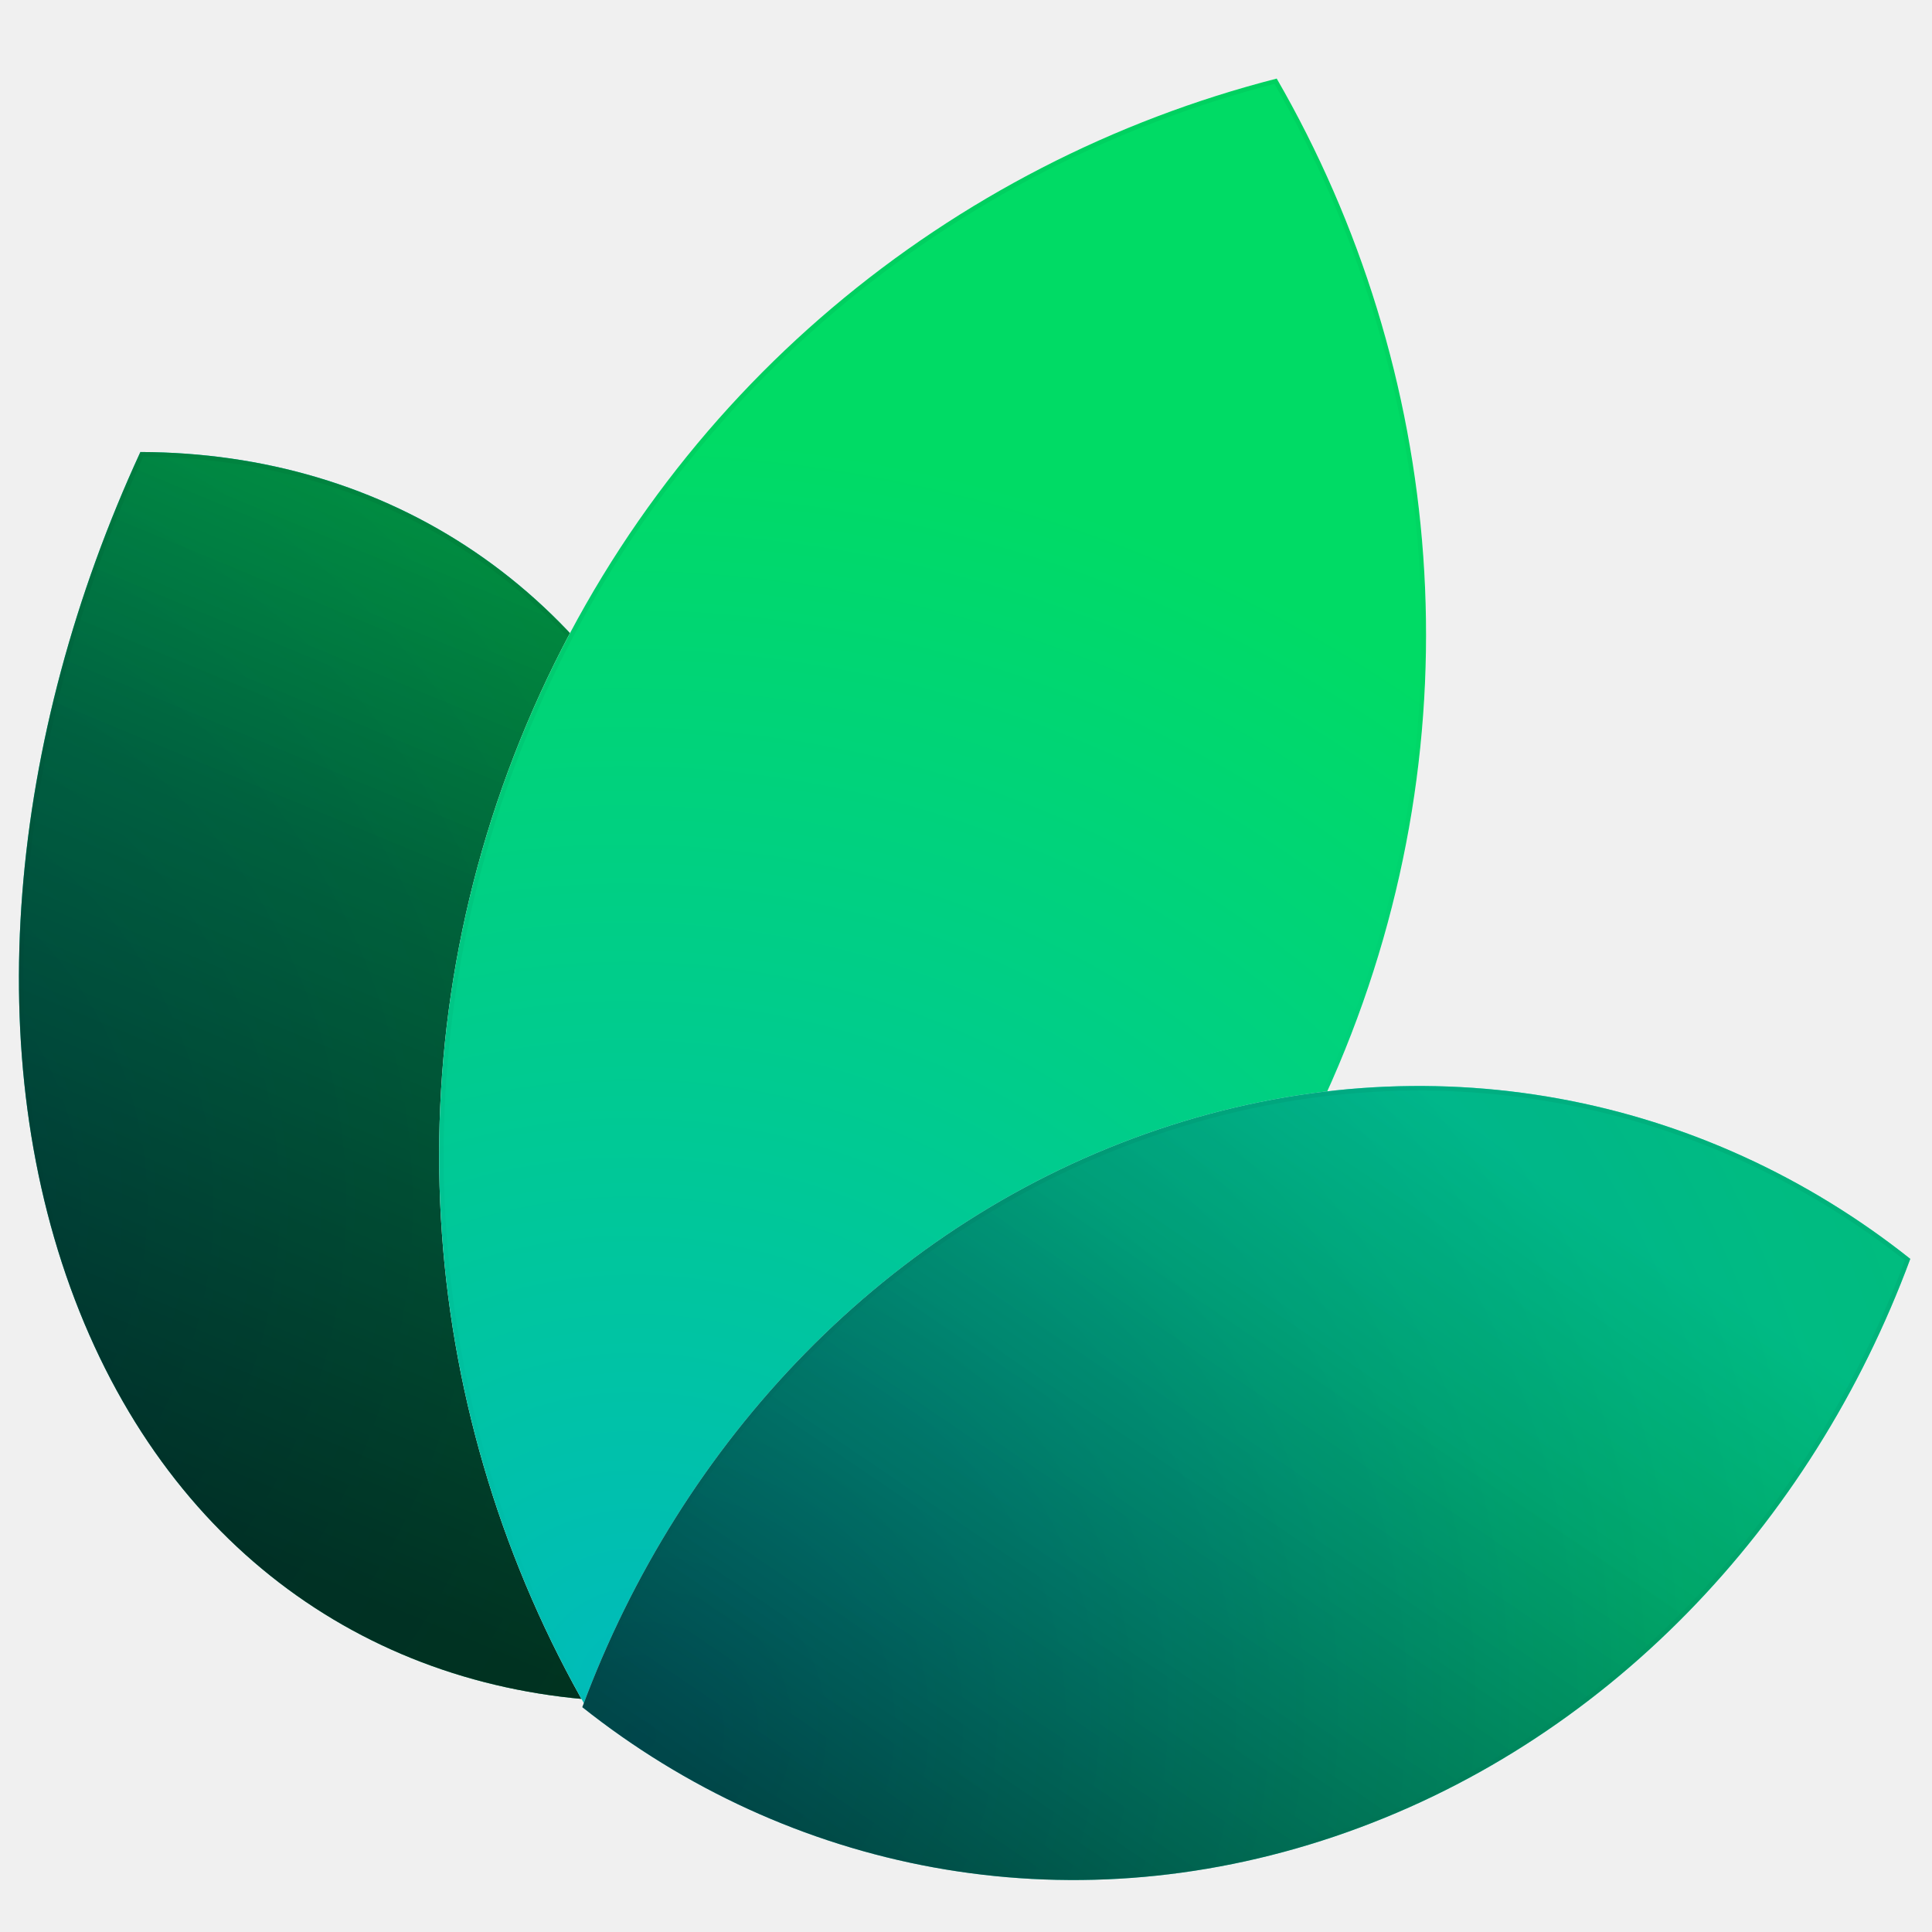
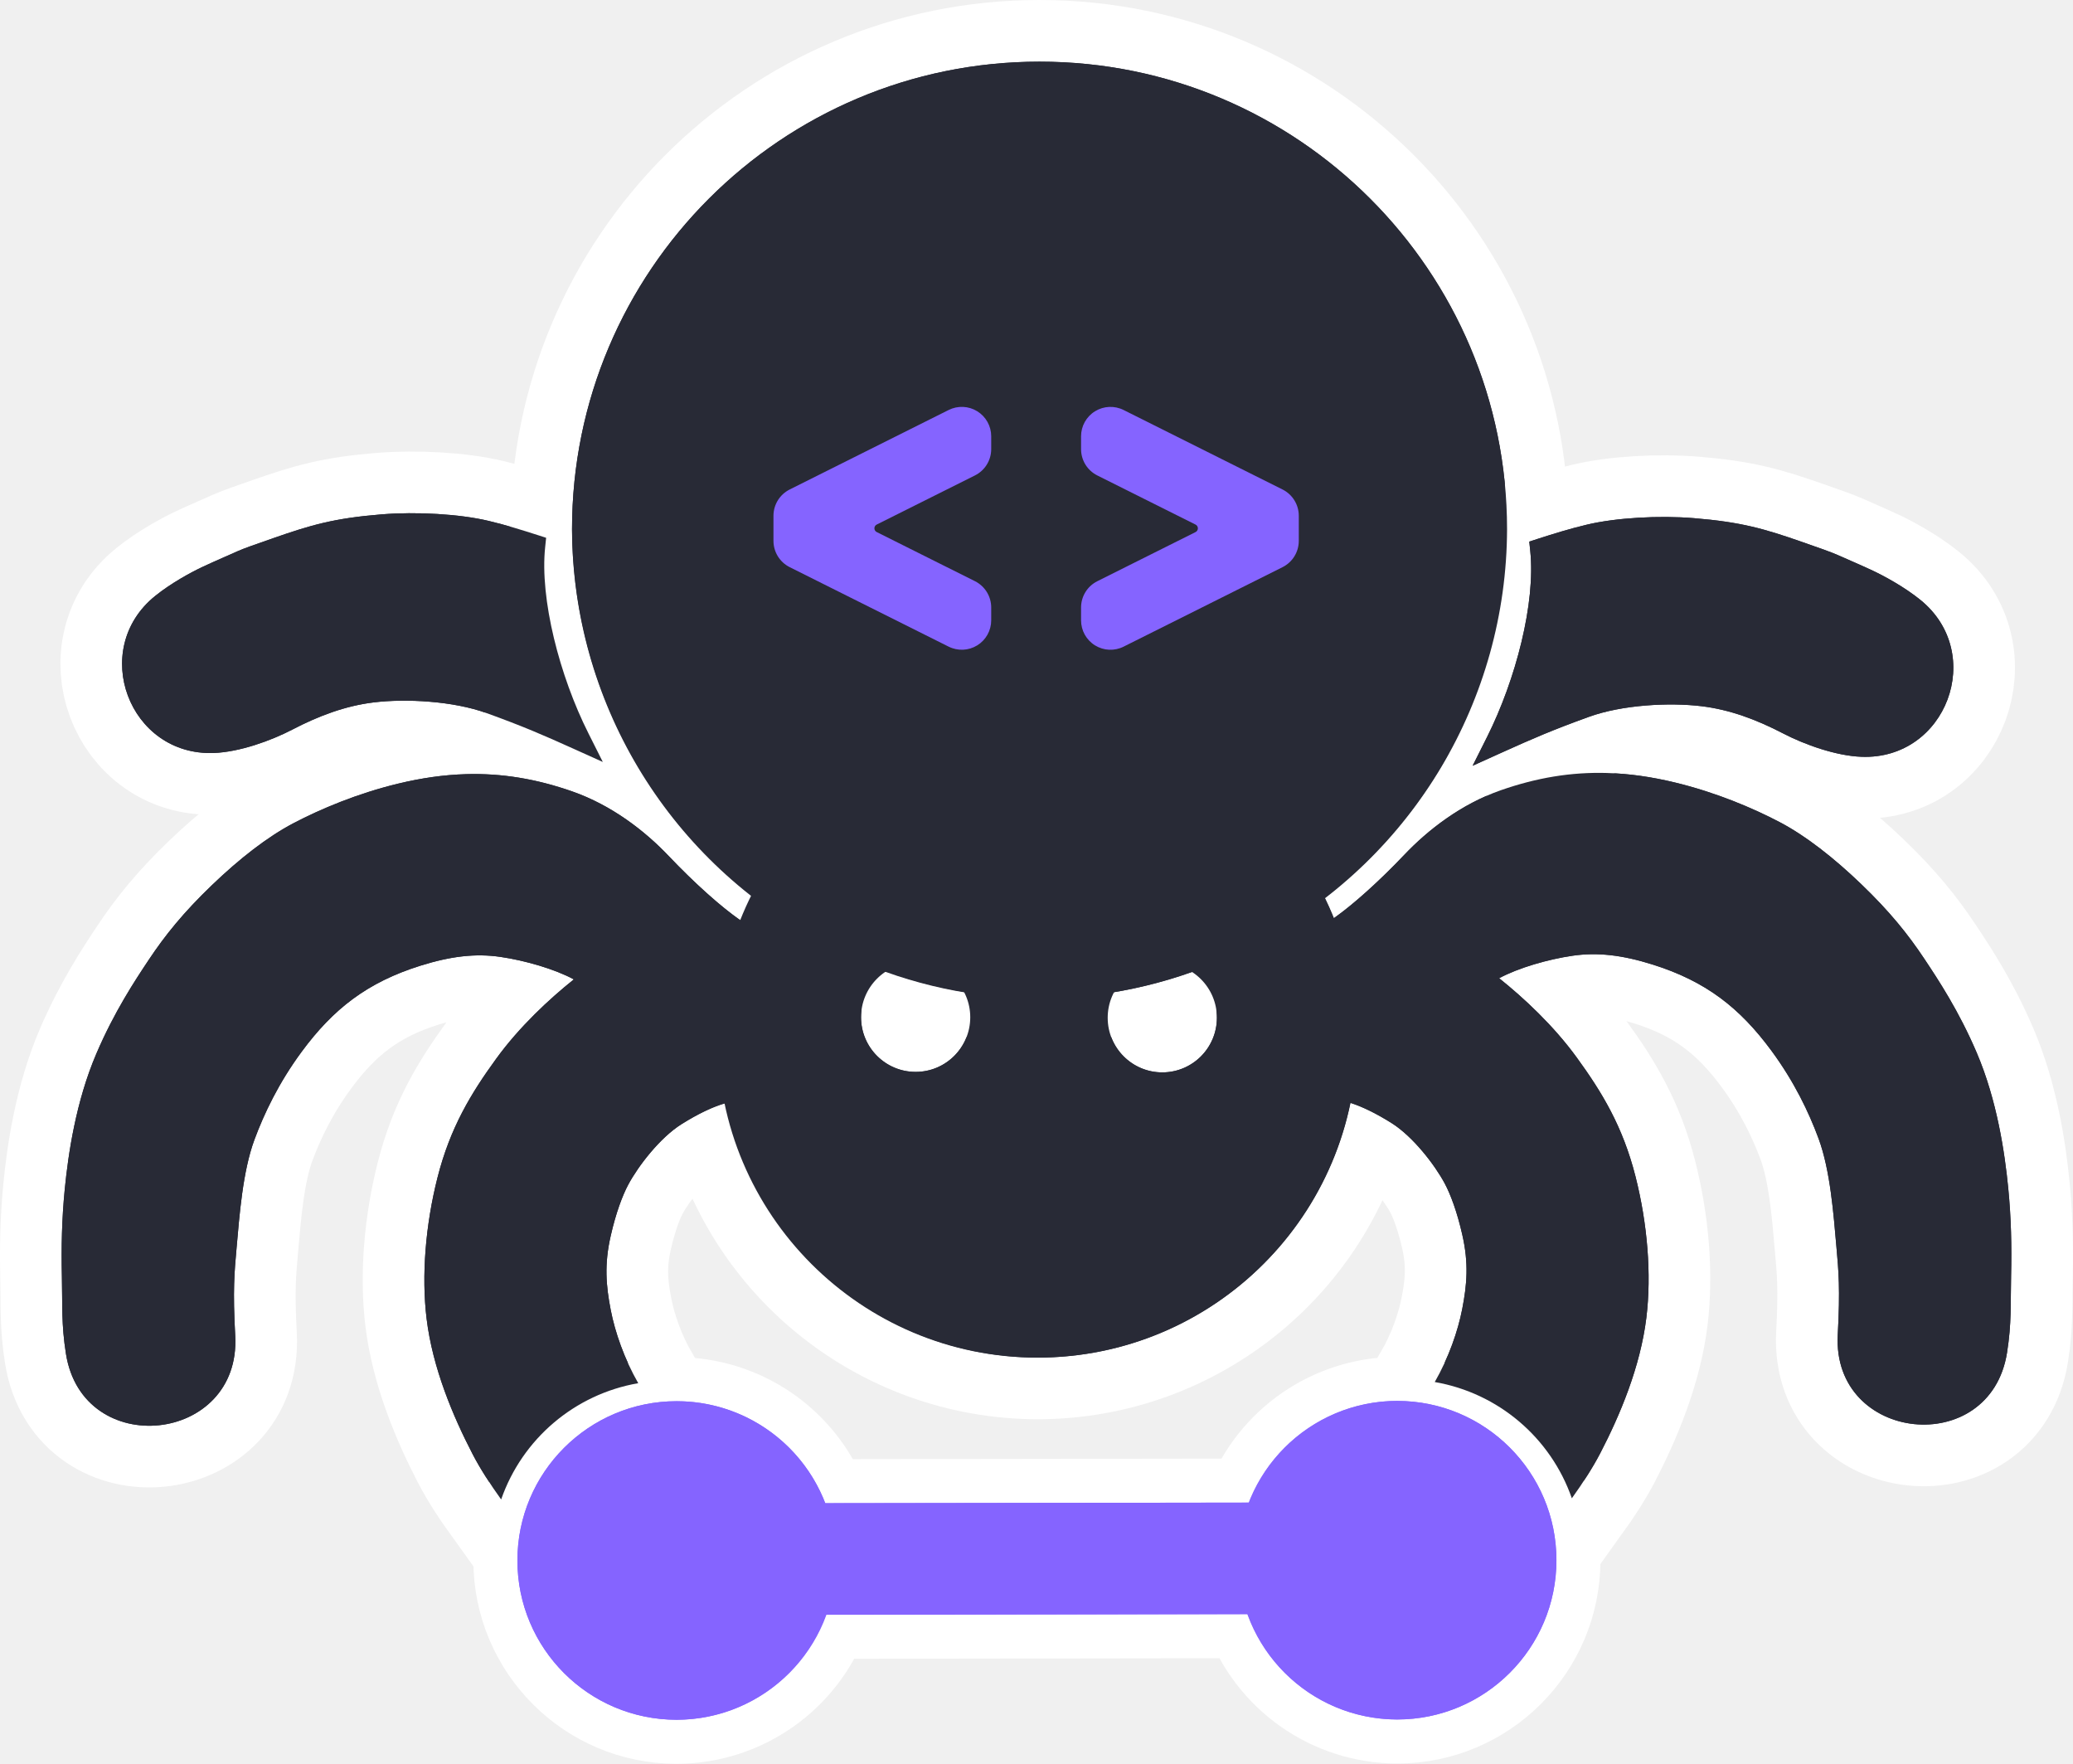
- <svg xmlns="http://www.w3.org/2000/svg" width="24" height="24" viewBox="0 0 24 24" fill="none">
-   <path d="M7.953 21.139C4.896 21.13 2.255 19.458 0.987 16.29C-0.28 13.121 0.109 9.163 1.744 5.615C4.801 5.624 7.442 7.296 8.71 10.465C9.977 13.633 9.588 17.591 7.953 21.139Z" fill="white" />
-   <path d="M7.953 21.139C4.896 21.13 2.255 19.458 0.987 16.29C-0.28 13.121 0.109 9.163 1.744 5.615C4.801 5.624 7.442 7.296 8.71 10.465C9.977 13.633 9.588 17.591 7.953 21.139Z" fill="url(#paint0_radial_101_2703)" />
-   <path d="M7.953 21.139C4.896 21.13 2.255 19.458 0.987 16.29C-0.28 13.121 0.109 9.163 1.744 5.615C4.801 5.624 7.442 7.296 8.71 10.465C9.977 13.633 9.588 17.591 7.953 21.139Z" fill="black" fill-opacity="0.5" style="mix-blend-mode:hard-light" />
-   <path d="M7.953 21.139C4.896 21.13 2.255 19.458 0.987 16.29C-0.28 13.121 0.109 9.163 1.744 5.615C4.801 5.624 7.442 7.296 8.71 10.465C9.977 13.633 9.588 17.591 7.953 21.139Z" fill="url(#paint1_linear_101_2703)" fill-opacity="0.5" style="mix-blend-mode:hard-light" />
-   <path d="M8.684 10.476C9.945 13.63 9.561 17.572 7.935 21.111C4.897 21.096 2.274 19.431 1.013 16.279C-0.248 13.124 0.136 9.182 1.762 5.643C4.8 5.659 7.423 7.324 8.684 10.476Z" stroke="url(#paint2_linear_101_2703)" stroke-opacity="0.05" stroke-width="0.056" />
-   <path d="M7.31 21.257C11.354 20.221 14.884 17.375 16.628 13.236C18.373 9.097 17.945 4.587 15.86 0.976C11.816 2.012 8.287 4.858 6.542 8.998C4.797 13.137 5.225 17.646 7.31 21.257Z" fill="white" />
-   <path d="M7.31 21.257C11.354 20.221 14.884 17.375 16.628 13.236C18.373 9.097 17.945 4.587 15.86 0.976C11.816 2.012 8.287 4.858 6.542 8.998C4.797 13.137 5.225 17.646 7.31 21.257Z" fill="url(#paint3_radial_101_2703)" />
-   <path d="M16.603 13.225C14.864 17.349 11.351 20.187 7.324 21.225C5.253 17.624 4.829 13.132 6.568 9.009C8.306 4.885 11.819 2.047 15.846 1.009C17.918 4.61 18.341 9.101 16.603 13.225Z" stroke="url(#paint4_linear_101_2703)" stroke-opacity="0.05" stroke-width="0.056" />
-   <path d="M7.234 21.207C9.789 23.237 13.21 23.951 16.577 22.814C19.944 21.677 22.506 18.945 23.73 15.638C21.175 13.608 17.754 12.894 14.387 14.031C11.02 15.168 8.458 17.901 7.234 21.207Z" fill="white" />
-   <path d="M7.234 21.207C9.789 23.237 13.21 23.951 16.577 22.814C19.944 21.677 22.506 18.945 23.73 15.638C21.175 13.608 17.754 12.894 14.387 14.031C11.02 15.168 8.458 17.901 7.234 21.207Z" fill="url(#paint5_radial_101_2703)" />
-   <path d="M7.234 21.207C9.789 23.237 13.21 23.951 16.577 22.814C19.944 21.677 22.506 18.945 23.73 15.638C21.175 13.608 17.754 12.894 14.387 14.031C11.02 15.168 8.458 17.901 7.234 21.207Z" fill="black" fill-opacity="0.2" style="mix-blend-mode:hard-light" />
-   <path d="M7.234 21.207C9.789 23.237 13.21 23.951 16.577 22.814C19.944 21.677 22.506 18.945 23.73 15.638C21.175 13.608 17.754 12.894 14.387 14.031C11.02 15.168 8.458 17.901 7.234 21.207Z" fill="url(#paint6_linear_101_2703)" fill-opacity="0.5" style="mix-blend-mode:hard-light" />
-   <path d="M16.568 22.787C13.218 23.918 9.814 23.212 7.267 21.198C8.492 17.907 11.044 15.189 14.396 14.058C17.747 12.927 21.15 13.633 23.697 15.648C22.472 18.938 19.92 21.656 16.568 22.787Z" stroke="url(#paint7_linear_101_2703)" stroke-opacity="0.05" stroke-width="0.056" />
-   <defs>
-     <radialGradient id="paint0_radial_101_2703" cx="0" cy="0" r="1" gradientUnits="userSpaceOnUse" gradientTransform="translate(-3.00503 15.023) rotate(-10.029) scale(17.9572 17.784)">
-       <stop stop-color="#00B0BB" />
-       <stop offset="1" stop-color="#00DB65" />
-     </radialGradient>
-     <linearGradient id="paint1_linear_101_2703" x1="7.39" y1="4.813" x2="1.63" y2="18.689" gradientUnits="userSpaceOnUse">
-       <stop stop-color="#18E299" />
-       <stop offset="1" />
+ <svg xmlns="http://www.w3.org/2000/svg" width="117.689mm" height="100.118mm" viewBox="0 0 117.689 100.118" version="1.1" id="svg1" xml:space="preserve">
+   <defs id="defs1">
+     <linearGradient id="swatch83">
+       <stop style="stop-color:#282a36;stop-opacity:1;" offset="0" id="stop84" />
    </linearGradient>
-     <linearGradient id="paint2_linear_101_2703" x1="7.948" y1="8.016" x2="1.761" y2="18.746" gradientUnits="userSpaceOnUse">
-       <stop />
-       <stop offset="1" stop-opacity="0" />
-     </linearGradient>
-     <radialGradient id="paint3_radial_101_2703" cx="0" cy="0" r="1" gradientUnits="userSpaceOnUse" gradientTransform="translate(8.11404 20.8822) rotate(-75.7542) scale(21.6246 23.7772)">
-       <stop stop-color="#00BBBB" />
-       <stop offset="0.713" stop-color="#00DB65" />
-     </radialGradient>
-     <linearGradient id="paint4_linear_101_2703" x1="7.602" y1="5.871" x2="15.556" y2="16.372" gradientUnits="userSpaceOnUse">
-       <stop />
-       <stop offset="1" stop-opacity="0" />
-     </linearGradient>
-     <radialGradient id="paint5_radial_101_2703" cx="0" cy="0" r="1" gradientUnits="userSpaceOnUse" gradientTransform="translate(7.84537 21.5181) rotate(-20.3525) scale(18.5603 17.32)">
-       <stop stop-color="#00B0BB" />
-       <stop offset="1" stop-color="#00DB65" />
-     </radialGradient>
-     <linearGradient id="paint6_linear_101_2703" x1="16.808" y1="13.007" x2="10.041" y2="22.994" gradientUnits="userSpaceOnUse">
-       <stop stop-color="#00B1BC" />
-       <stop offset="1" />
-     </linearGradient>
-     <linearGradient id="paint7_linear_101_2703" x1="16.808" y1="13.007" x2="14.169" y2="23.841" gradientUnits="userSpaceOnUse">
-       <stop />
-       <stop offset="1" stop-opacity="0" />
+     <linearGradient id="swatch42">
+       <stop style="stop-color:#000000;stop-opacity:1;" offset="0" id="stop43" />
    </linearGradient>
  </defs>
+   <g id="g18" transform="translate(-40.17065,-21.33104)">
+     <path d="m 6.38,1133.816 c 0.11,0.243 0.219,0.486 0.329,0.729 0.35,0.776 0.556,1.251 0.89,2.17 0.302,0.833 0.365,2.012 0.267,2.818 -0.085,0.701 -0.332,1.367 -0.68,2.035 -0.279,0.536 -0.56,1.321 -0.583,1.958 -0.079,2.119 2.586,3.117 3.919,1.468 0.322,-0.398 0.592,-0.897 0.726,-1.182 0.151,-0.321 0.31,-0.699 0.392,-0.877 0.066,-0.144 0.173,-0.451 0.325,-0.887 0.331,-0.948 0.499,-1.521 0.596,-2.709 0.071,-0.87 0.01,-1.947 -0.163,-2.675 -0.104,-0.436 -0.225,-0.822 -0.351,-1.216 -0.024,-0.073 -0.047,-0.146 -0.071,-0.22 -0.076,0.01 -0.153,0.016 -0.229,0.024 -1.298,0.138 -3.221,-0.36 -4.651,-1.079 -0.238,-0.119 -0.476,-0.239 -0.715,-0.359" style="fill:#282a36;fill-opacity:1;stroke:#ffffff;stroke-width:3.079;stroke-dasharray:none;stroke-opacity:1;paint-order:stroke fill markers" id="path11" transform="matrix(0,-2.273307,-2.273307,0,2651.898,79.08296)" />
+     <path id="path12" style="fill:#282a36;fill-opacity:1;stroke:#ffffff;stroke-width:7;stroke-dasharray:none;stroke-opacity:1;paint-order:stroke fill markers" d="m -24.831,99.188 a 26.542,26.542 0 0 0 -26.542,-26.542 26.542,26.542 0 0 0 -20.793,10.213 18.147,18.147 0 0 0 -1.421,-0.624 c 0.799,-1.162 2.203,-2.712 3.664,-4.098 1.415,-1.344 2.879,-3.222 3.67,-5.484 0.706,-2.022 1.039,-3.983 0.978,-6.042 -0.037,-1.235 -0.215,-2.505 -0.539,-3.844 -0.56,-2.315 -1.441,-4.403 -2.246,-5.938 -0.783,-1.493 -2.029,-3.077 -3.5,-4.612 -1.579,-1.648 -2.881,-2.688 -4.247,-3.597 -1.205,-0.803 -2.961,-1.964 -5.335,-2.98 -2.721,-1.165 -5.709,-1.598 -7.691,-1.793 -1.702,-0.167 -3.283,-0.2 -4.951,-0.163 -1.663,0.037 -2.708,-0.035 -4.387,0.23 -6.056,0.952 -5.11,9.942 1.012,9.611 2.595,-0.141 3.605,-0.048 5.008,0.078 1.804,0.161 4.317,0.342 6.124,1.011 1.495,0.554 3.232,1.381 4.997,2.683 2.432,1.794 3.939,3.726 4.885,6.746 0.542,1.73 0.702,3.136 0.498,4.538 -0.205,1.403 -0.689,3.079 -1.277,4.168 -1.112,-1.393 -2.687,-3.089 -4.499,-4.405 -1.961,-1.426 -3.908,-2.615 -6.752,-3.336 -2.68,-0.679 -5.554,-0.917 -8.012,-0.618 -2.792,0.34 -5.542,1.499 -7.698,2.619 -0.799,0.415 -1.677,0.979 -2.56,1.613 a 10.062,10.062 0 0 1 6.6,7.783 c 1.382,-0.792 2.882,-1.315 4.156,-1.562 1.378,-0.267 2.585,-0.373 4.212,0 1.286,0.291 2.285,0.665 2.904,0.996 1.051,0.562 2.664,1.799 3.433,3.026 0.54,0.862 0.969,1.721 1.185,2.488 a 18.147,18.147 0 0 0 -14.437,17.717 18.147,18.147 0 0 0 14.456,17.764 c -0.23,0.726 -0.635,1.526 -1.138,2.33 -0.769,1.227 -2.382,2.465 -3.433,3.026 -0.619,0.331 -1.618,0.705 -2.904,0.996 -1.627,0.373 -2.834,0.267 -4.212,0 -1.275,-0.247 -2.775,-0.77 -4.156,-1.562 a 10.062,10.062 0 0 1 -6.6,7.783 c 0.883,0.634 1.761,1.197 2.56,1.613 2.156,1.12 4.906,2.279 7.698,2.619 2.458,0.299 5.332,0.062 8.012,-0.618 2.844,-0.721 4.791,-1.91 6.752,-3.336 1.812,-1.317 3.387,-3.013 4.499,-4.405 0.588,1.089 1.072,2.765 1.277,4.168 0.205,1.401 0.045,2.807 -0.498,4.538 -0.946,3.02 -2.453,4.951 -4.885,6.746 -1.766,1.302 -3.502,2.13 -4.997,2.683 -1.807,0.669 -4.32,0.851 -6.124,1.011 -1.403,0.126 -2.413,0.219 -5.008,0.078 -6.121,-0.331 -7.068,8.659 -1.012,9.611 1.68,0.265 2.725,0.193 4.387,0.23 1.668,0.037 3.249,0.004 4.951,-0.163 1.982,-0.195 4.97,-0.628 7.691,-1.793 2.374,-1.016 4.13,-2.177 5.335,-2.98 1.365,-0.909 2.668,-1.949 4.247,-3.597 1.47,-1.535 2.717,-3.119 3.5,-4.612 0.805,-1.536 1.686,-3.623 2.246,-5.938 0.324,-1.339 0.502,-2.609 0.539,-3.844 0.061,-2.059 -0.271,-4.02 -0.978,-6.042 -0.791,-2.263 -2.255,-4.141 -3.67,-5.484 -1.422,-1.35 -2.782,-2.849 -3.592,-4.001 a 18.147,18.147 0 0 0 1.16,-0.518 26.542,26.542 0 0 0 20.916,10.355 26.542,26.542 0 0 0 26.542,-26.542 z m -51.144,-7.034 a 3.1,3.1 0 0 1 -3.1,3.1 3.1,3.1 0 0 1 -3.1,-3.1 3.1,3.1 0 0 1 3.1,-3.1 3.1,3.1 0 0 1 3.1,3.1 z m -0.028,14.003 a 3.1,3.1 0 0 1 -3.1,3.1 3.1,3.1 0 0 1 -3.1,-3.1 3.1,3.1 0 0 1 3.1,-3.1 3.1,3.1 0 0 1 3.1,3.1 z" transform="rotate(-90)" />
+     <path d="m 6.757,1133.857 c 0.115,0.255 0.23,0.509 0.345,0.764 0.367,0.813 0.583,1.31 0.932,2.273 0.317,0.873 0.382,2.108 0.279,2.953 -0.089,0.735 -0.348,1.432 -0.712,2.132 -0.292,0.561 -0.587,1.384 -0.611,2.052 -0.083,2.22 2.709,3.266 4.106,1.538 0.337,-0.417 0.62,-0.94 0.761,-1.239 0.158,-0.336 0.325,-0.732 0.41,-0.919 0.069,-0.151 0.181,-0.472 0.341,-0.929 0.347,-0.994 0.523,-1.594 0.625,-2.838 0.075,-0.911 0.011,-2.04 -0.171,-2.803 -0.109,-0.457 -0.235,-0.861 -0.368,-1.274 -0.025,-0.076 -0.049,-0.153 -0.074,-0.23 -0.08,0.01 -0.16,0.017 -0.24,0.025 -1.36,0.145 -3.375,-0.378 -4.873,-1.13 -0.25,-0.125 -0.499,-0.251 -0.749,-0.376" style="fill:#282a36;fill-opacity:1;stroke:#ffffff;stroke-width:3.226;stroke-dasharray:none;stroke-opacity:1;paint-order:stroke fill markers" id="path16" transform="matrix(0,-2.169748,2.169748,0,-2336.404,79.45521)" />
+     <path id="circle16" style="fill:#8564ff;fill-opacity:1;stroke:#ffffff;stroke-width:5;stroke-dasharray:none;stroke-opacity:1;paint-order:stroke fill markers" d="m -100.851,119.492 a 9.041,9.041 0 0 0 -5.773,-8.406 l -0.033,-24.067 a 9.041,9.041 0 0 0 5.789,-8.433 9.041,9.041 0 0 0 -9.041,-9.041 9.041,9.041 0 0 0 -9.041,9.041 9.041,9.041 0 0 0 5.962,8.476 l 0.033,23.946 a 9.041,9.041 0 0 0 -5.979,8.482 9.041,9.041 0 0 0 9.041,9.041 9.041,9.041 0 0 0 9.041,-9.041 z" transform="rotate(-90)" />
+     <path id="path5-4" style="display:inline;fill:#282a36;fill-opacity:1;stroke:#ffffff;stroke-width:5;stroke-dasharray:none;stroke-opacity:1;paint-order:stroke fill markers" d="m 88.559,75.738 c 3.328,1.493 6.934,2.272 10.582,2.272 3.648,-10e-7 7.254,-0.779 10.582,-2.272 z" />
+   </g>
+   <g id="layer1" style="display:inline" transform="translate(-40.17065,-21.33104)">
+     <path d="m 6.38,1133.816 c 0.11,0.243 0.219,0.486 0.329,0.729 0.35,0.776 0.556,1.251 0.89,2.17 0.302,0.833 0.365,2.012 0.267,2.818 -0.085,0.701 -0.332,1.367 -0.68,2.035 -0.279,0.536 -0.56,1.321 -0.583,1.958 -0.079,2.119 2.586,3.117 3.919,1.468 0.322,-0.398 0.592,-0.897 0.726,-1.182 0.151,-0.321 0.31,-0.699 0.392,-0.877 0.066,-0.144 0.173,-0.451 0.325,-0.887 0.331,-0.948 0.499,-1.521 0.596,-2.709 0.071,-0.87 0.01,-1.947 -0.163,-2.675 -0.104,-0.436 -0.225,-0.822 -0.351,-1.216 -0.024,-0.073 -0.047,-0.146 -0.071,-0.22 -0.076,0.01 -0.153,0.016 -0.229,0.024 -1.298,0.138 -3.221,-0.36 -4.651,-1.079 -0.238,-0.119 -0.476,-0.239 -0.715,-0.359" style="fill:#282a36;fill-opacity:1;stroke:none;stroke-width:0.119;stroke-dasharray:none;stroke-opacity:1" id="path6-7" transform="matrix(0,-2.273307,-2.273307,0,2651.898,79.08296)" />
+     <path id="path35" style="fill:#282a36;fill-opacity:1;stroke:none;stroke-width:0.27;stroke-dasharray:none;stroke-opacity:0.919" d="m -62.1,99.07 a 18.147,18.147 0 0 0 -18.147,-18.147 18.147,18.147 0 0 0 -18.147,18.147 18.147,18.147 0 0 0 18.147,18.147 18.147,18.147 0 0 0 18.147,-18.147 z m -13.875,-6.916 a 3.1,3.1 0 0 1 -3.1,3.1 3.1,3.1 0 0 1 -3.1,-3.1 3.1,3.1 0 0 1 3.1,-3.1 3.1,3.1 0 0 1 3.1,3.1 z m -0.028,14.003 a 3.1,3.1 0 0 1 -3.1,3.1 3.1,3.1 0 0 1 -3.1,-3.1 3.1,3.1 0 0 1 3.1,-3.1 3.1,3.1 0 0 1 3.1,3.1 z" transform="rotate(-90)" />
+     <path id="path35-6" style="fill:#282a36;fill-opacity:1;stroke:none;stroke-width:0.27;stroke-dasharray:none;stroke-opacity:1" d="M -24.831,99.188 A 26.542,26.542 0 0 0 -51.373,72.646 26.542,26.542 0 0 0 -74.619,86.519 h 2.123 v 25.4 h -2.09 a 26.542,26.542 0 0 0 23.213,13.811 26.542,26.542 0 0 0 26.542,-26.542 z" transform="rotate(-90)" />
+     <path d="m 66.611,65.275 c -1.235,0.037 -2.505,0.215 -3.844,0.539 -2.315,0.56 -4.403,1.441 -5.938,2.246 -1.493,0.783 -3.077,2.029 -4.612,3.5 -1.648,1.579 -2.688,2.881 -3.597,4.247 -0.803,1.205 -1.964,2.961 -2.98,5.335 -1.165,2.721 -1.598,5.709 -1.793,7.691 -0.167,1.702 -0.2,3.283 -0.163,4.951 0.037,1.663 -0.035,2.708 0.23,4.387 0.952,6.056 9.942,5.11 9.611,-1.012 -0.141,-2.595 -0.048,-3.605 0.078,-5.008 0.161,-1.804 0.342,-4.317 1.011,-6.124 0.554,-1.495 1.381,-3.232 2.683,-4.997 1.794,-2.432 3.726,-3.939 6.746,-4.885 1.73,-0.542 3.136,-0.702 4.538,-0.498 1.403,0.205 3.079,0.689 4.168,1.277 -1.393,1.112 -3.089,2.687 -4.405,4.499 -1.426,1.961 -2.615,3.908 -3.336,6.752 -0.679,2.68 -0.917,5.554 -0.618,8.012 0.34,2.792 1.499,5.542 2.619,7.698 0.415,0.799 0.979,1.677 1.613,2.56 a 10.062,10.062 0 0 1 7.783,-6.6 c -0.792,-1.382 -1.315,-2.882 -1.562,-4.156 -0.267,-1.378 -0.373,-2.585 0,-4.212 0.291,-1.286 0.665,-2.285 0.996,-2.904 0.562,-1.051 1.799,-2.664 3.026,-3.433 0.94,-0.588 1.88,-1.058 2.695,-1.249 -0.334,-2.672 -0.521,-3.093 -0.264,-5.549 0.257,-2.456 1.125,-4.62 1.125,-4.62 -1.177,-0.771 -2.827,-2.265 -4.285,-3.8 -1.344,-1.415 -3.222,-2.879 -5.484,-3.67 -2.022,-0.706 -3.983,-1.039 -6.042,-0.978 z" style="fill:#282a36;stroke-width:0.27" id="path9" />
+     <path d="m 131.419,65.209 c 1.235,0.037 2.505,0.215 3.844,0.539 2.315,0.56 4.403,1.441 5.938,2.246 1.493,0.783 3.077,2.029 4.612,3.5 1.648,1.579 2.688,2.881 3.597,4.247 0.803,1.206 1.964,2.961 2.98,5.335 1.165,2.721 1.598,5.709 1.793,7.691 0.167,1.702 0.2,3.283 0.163,4.951 -0.037,1.663 0.035,2.708 -0.23,4.387 -0.952,6.056 -9.942,5.11 -9.611,-1.012 0.141,-2.595 0.048,-3.605 -0.078,-5.008 -0.161,-1.804 -0.342,-4.317 -1.011,-6.124 -0.553,-1.495 -1.381,-3.232 -2.683,-4.997 -1.794,-2.432 -3.726,-3.939 -6.746,-4.885 -1.73,-0.542 -3.136,-0.702 -4.538,-0.498 -1.403,0.205 -3.079,0.689 -4.168,1.277 1.393,1.112 3.089,2.687 4.405,4.499 1.426,1.961 2.615,3.908 3.336,6.752 0.679,2.68 0.917,5.554 0.618,8.012 -0.34,2.792 -1.498,5.542 -2.619,7.698 -0.415,0.799 -0.979,1.677 -1.613,2.56 a 10.062,10.062 0 0 0 -7.783,-6.6 c 0.792,-1.382 1.315,-2.882 1.562,-4.156 0.267,-1.378 0.373,-2.585 0,-4.212 -0.291,-1.286 -0.665,-2.285 -0.996,-2.904 -0.562,-1.051 -1.799,-2.664 -3.026,-3.433 -0.94,-0.588 -1.88,-1.058 -2.695,-1.249 0.334,-2.672 0.521,-3.093 0.264,-5.549 -0.257,-2.456 -1.125,-4.62 -1.125,-4.62 1.177,-0.771 2.827,-2.265 4.285,-3.8 1.343,-1.415 3.222,-2.879 5.484,-3.67 2.022,-0.706 3.983,-1.039 6.042,-0.978 z" style="fill:#282a36;fill-opacity:1;stroke-width:0.27" id="path9-1" />
+     <path d="m 6.757,1133.857 c 0.115,0.255 0.23,0.509 0.345,0.764 0.367,0.813 0.583,1.31 0.932,2.273 0.317,0.873 0.382,2.108 0.279,2.953 -0.089,0.735 -0.348,1.432 -0.712,2.132 -0.292,0.561 -0.587,1.384 -0.611,2.052 -0.083,2.22 2.709,3.266 4.106,1.538 0.337,-0.417 0.62,-0.94 0.761,-1.239 0.158,-0.336 0.325,-0.732 0.41,-0.919 0.069,-0.151 0.181,-0.472 0.341,-0.929 0.347,-0.994 0.523,-1.594 0.625,-2.838 0.075,-0.911 0.011,-2.04 -0.171,-2.803 -0.109,-0.457 -0.235,-0.861 -0.368,-1.274 -0.025,-0.076 -0.049,-0.153 -0.074,-0.23 -0.08,0.01 -0.16,0.017 -0.24,0.025 -1.36,0.145 -3.375,-0.378 -4.873,-1.13 -0.25,-0.125 -0.499,-0.251 -0.749,-0.376" style="fill:#282a36;fill-opacity:1;stroke:none;stroke-width:0.124;stroke-dasharray:none;stroke-opacity:1" id="path6-7-1" transform="matrix(0,-2.169748,2.169748,0,-2336.404,79.45521)" />
+     <circle style="fill:#8564ff;fill-opacity:1;stroke:none;stroke-width:0.27;stroke-dasharray:none;stroke-opacity:1" id="path35-1" cx="-109.908" cy="78.587" r="9.041" transform="rotate(-90)" />
+     <circle style="fill:#8564ff;fill-opacity:1;stroke:none;stroke-width:0.27;stroke-dasharray:none;stroke-opacity:1" id="path35-1-5" cx="-109.892" cy="119.493" r="9.041" transform="rotate(-90)" />
+     <path style="fill:#8564ff;fill-opacity:1;stroke:none;stroke-width:0.284;stroke-dasharray:none;stroke-opacity:1" d="m 85.728,106.658 c 0.257,0.696 0.628,1.936 0.652,2.935 0.027,1.147 -0.585,3.395 -0.585,3.395 l 26.489,-0.036 c 0,0 -0.661,-1.395 -0.583,-3.359 0.078,-1.964 0.395,-2.311 0.644,-2.971 z" id="path47" />
+     <path style="font-size:66.667px;white-space:pre;display:none;fill:#8564ff;fill-opacity:1;stroke:#8564ff;stroke-width:0.443;stroke-dasharray:none;stroke-opacity:1" d="M 96.242,55.552 83.608,49.935 v -1.358 l 12.635,-5.617 v 1.971 l -9.963,4.325 9.963,4.325 z m 18.503,-5.617 -12.635,5.617 v -1.971 l 9.963,-4.325 -9.963,-4.325 v -1.971 l 12.635,5.617 z" id="text48-1" aria-label="&lt;&gt;" />
+     <path d="m 94.028,58.037 -9.023,-4.512 a 1.669,1.669 0 0 1 -0.923,-1.493 v -1.424 a 1.669,1.669 0 0 1 0.923,-1.493 l 9.023,-4.512 a 1.669,1.669 0 0 1 2.416,1.493 v 0.729 a 1.669,1.669 0 0 1 -0.923,1.493 l -5.576,2.788 a 0.238,0.238 0 0 0 0,0.427 l 5.576,2.788 a 1.669,1.669 0 0 1 0.923,1.493 v 0.729 a 1.669,1.669 0 0 1 -2.416,1.493 z" style="display:inline;fill:#8564ff;fill-opacity:1;stroke:none;stroke-width:2.524" id="path5-2" />
+     <path d="m 103.96,58.037 9.023,-4.512 a 1.669,1.669 0 0 0 0.923,-1.493 V 50.609 A 1.669,1.669 0 0 0 112.984,49.116 l -9.023,-4.512 a 1.669,1.669 0 0 0 -2.416,1.493 v 0.729 a 1.669,1.669 0 0 0 0.923,1.493 l 5.576,2.788 a 0.238,0.238 0 0 1 0,0.427 l -5.576,2.788 a 1.669,1.669 0 0 0 -0.923,1.493 v 0.729 a 1.669,1.669 0 0 0 2.416,1.493 z" style="display:inline;fill:#8564ff;fill-opacity:1;stroke:none;stroke-width:2.524" id="path5-2-0" />
+     <path id="path5" style="fill:#282a36;fill-opacity:1;stroke:none;stroke-width:1.325;stroke-opacity:1;paint-order:stroke fill markers" d="m 88.627,75.729 c 3.328,1.493 6.974,2.272 10.582,2.272 3.608,0 7.254,-0.779 10.582,-2.272 z" />
+   </g>
</svg>
